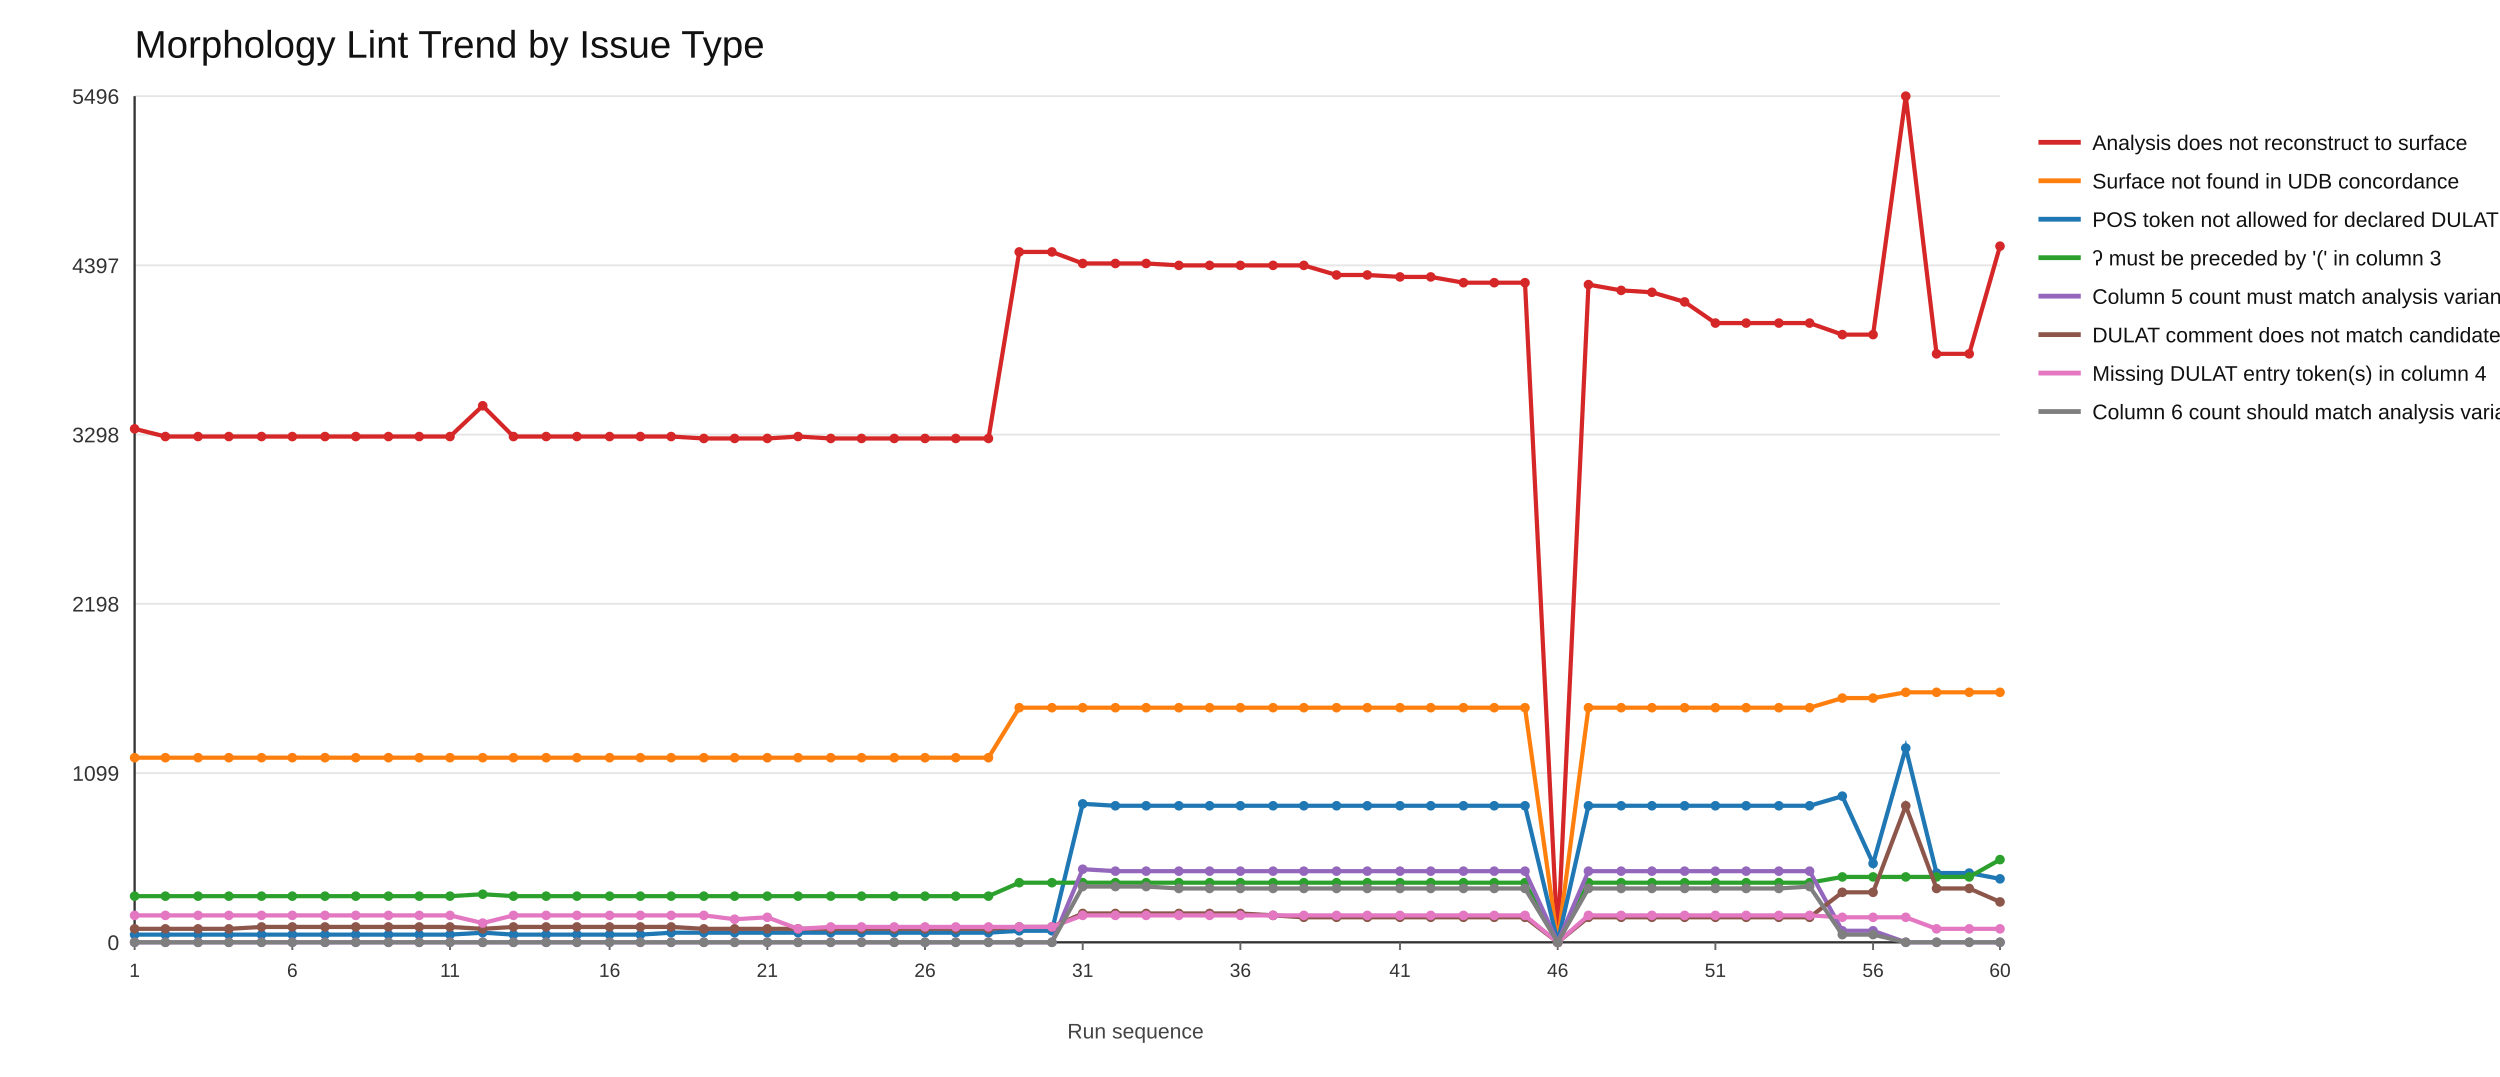
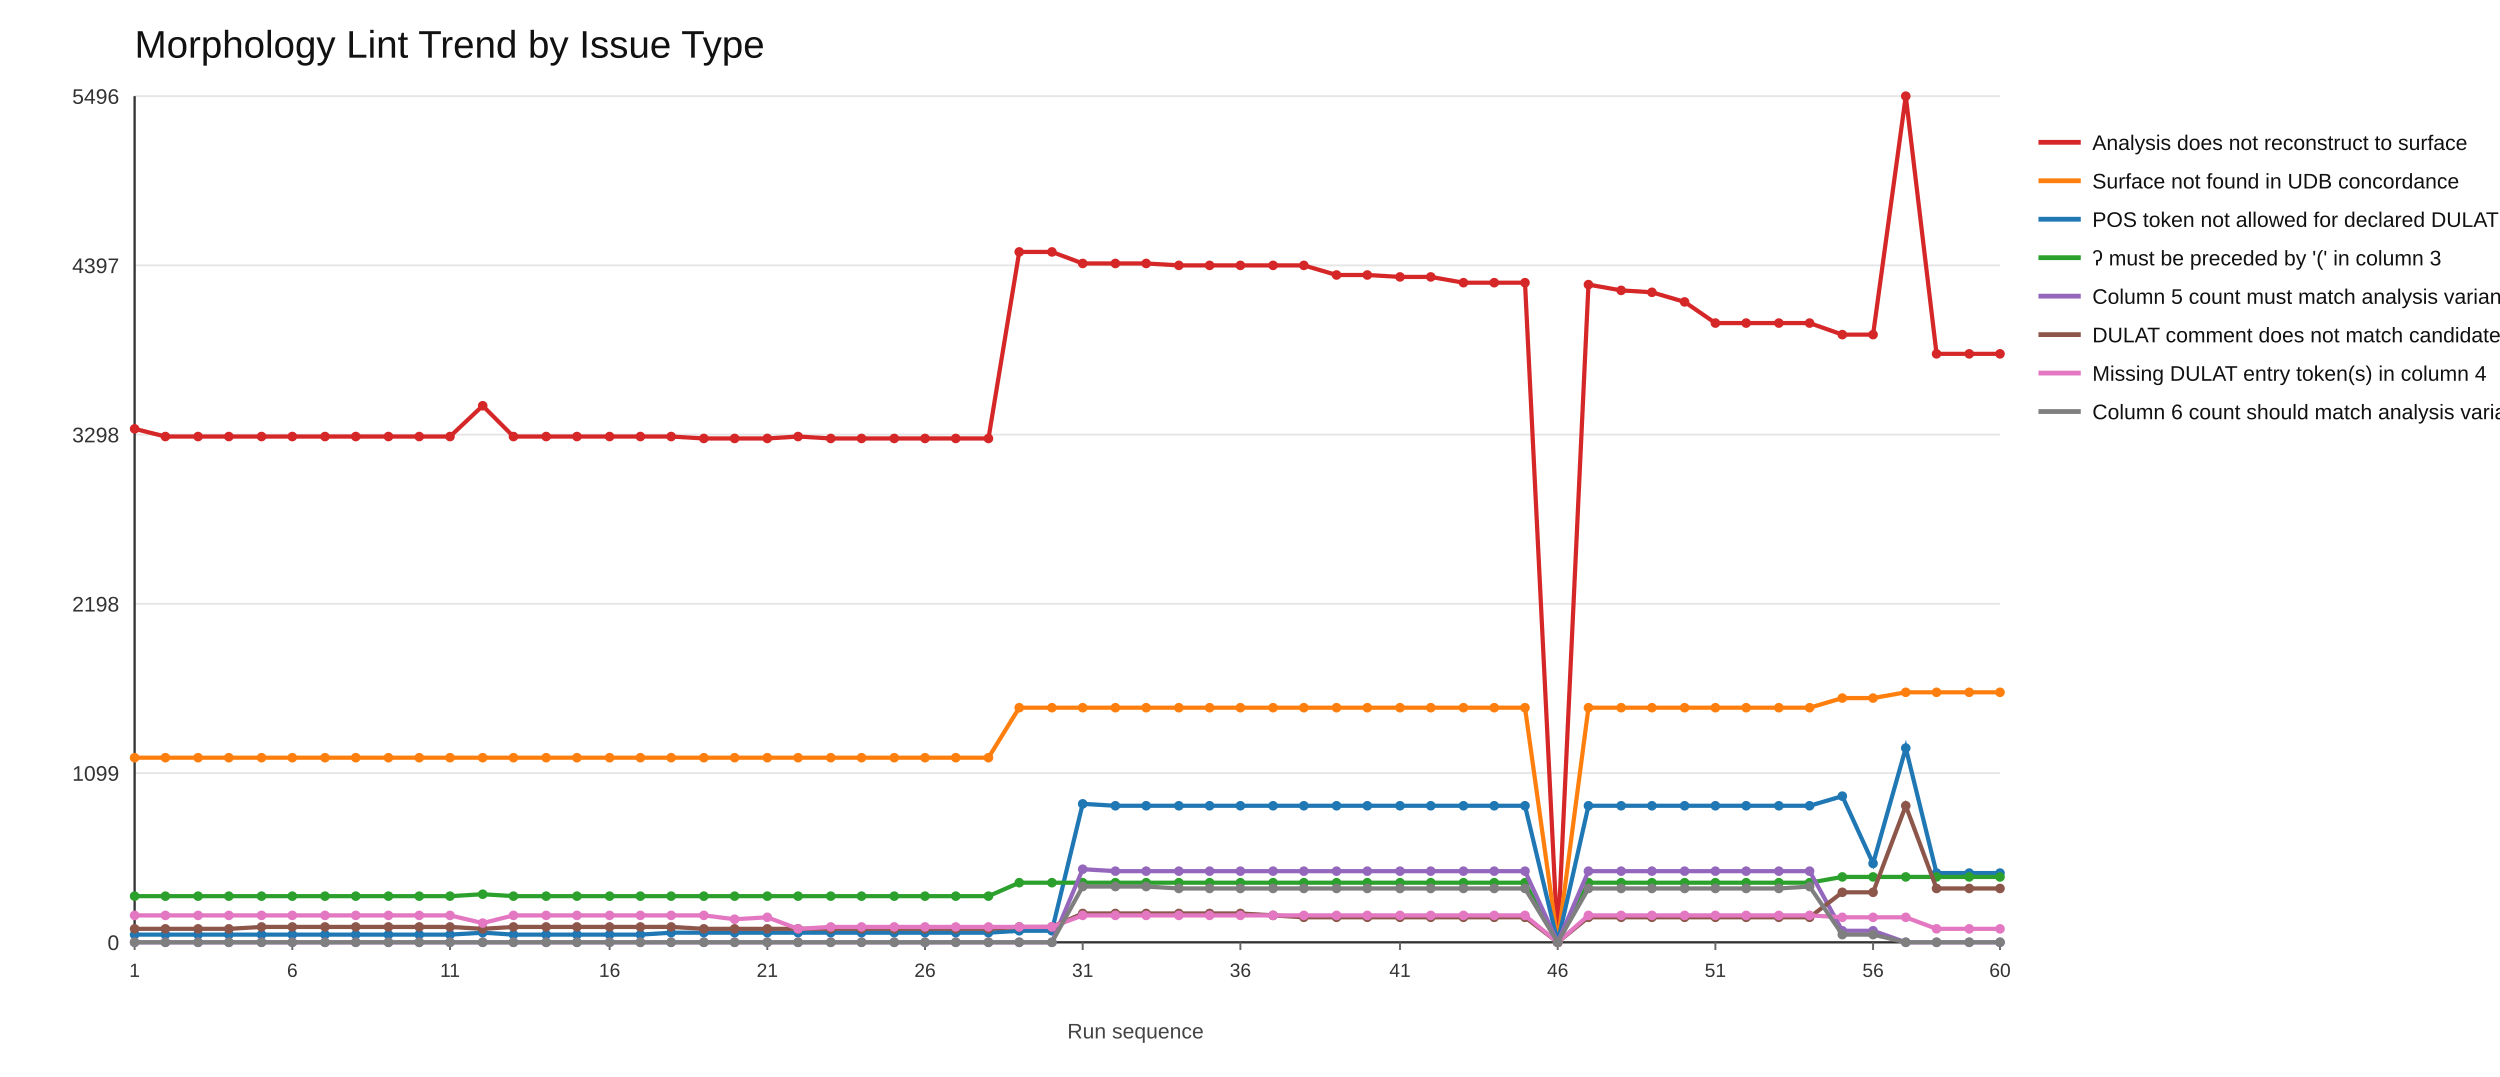
<svg xmlns="http://www.w3.org/2000/svg" width="1300" height="560">
  <rect x="0" y="0" width="1300" height="560" fill="#ffffff" />
  <text x="70" y="30" font-size="20" font-family="Arial" fill="#111">Morphology Lint Trend by Issue Type</text>
  <line x1="70" y1="490" x2="1040" y2="490" stroke="#e6e6e6" stroke-width="1" />
  <text x="62" y="494" font-size="11" font-family="Arial" fill="#333" text-anchor="end">0</text>
  <line x1="70" y1="402" x2="1040" y2="402" stroke="#e6e6e6" stroke-width="1" />
  <text x="62" y="406" font-size="11" font-family="Arial" fill="#333" text-anchor="end">1099</text>
  <line x1="70" y1="314" x2="1040" y2="314" stroke="#e6e6e6" stroke-width="1" />
  <text x="62" y="318" font-size="11" font-family="Arial" fill="#333" text-anchor="end">2198</text>
  <line x1="70" y1="226" x2="1040" y2="226" stroke="#e6e6e6" stroke-width="1" />
  <text x="62" y="230" font-size="11" font-family="Arial" fill="#333" text-anchor="end">3298</text>
  <line x1="70" y1="138" x2="1040" y2="138" stroke="#e6e6e6" stroke-width="1" />
  <text x="62" y="142" font-size="11" font-family="Arial" fill="#333" text-anchor="end">4397</text>
  <line x1="70" y1="50" x2="1040" y2="50" stroke="#e6e6e6" stroke-width="1" />
  <text x="62" y="54" font-size="11" font-family="Arial" fill="#333" text-anchor="end">5496</text>
  <line x1="70" y1="490" x2="1040" y2="490" stroke="#333" stroke-width="1.2" />
  <line x1="70" y1="50" x2="70" y2="490" stroke="#333" stroke-width="1.2" />
  <line x1="70" y1="490" x2="70" y2="494" stroke="#666" stroke-width="1" />
  <text x="70" y="508" font-size="10" font-family="Arial" fill="#333" text-anchor="middle">1</text>
  <line x1="152" y1="490" x2="152" y2="494" stroke="#666" stroke-width="1" />
  <text x="152" y="508" font-size="10" font-family="Arial" fill="#333" text-anchor="middle">6</text>
  <line x1="234" y1="490" x2="234" y2="494" stroke="#666" stroke-width="1" />
  <text x="234" y="508" font-size="10" font-family="Arial" fill="#333" text-anchor="middle">11</text>
  <line x1="317" y1="490" x2="317" y2="494" stroke="#666" stroke-width="1" />
  <text x="317" y="508" font-size="10" font-family="Arial" fill="#333" text-anchor="middle">16</text>
  <line x1="399" y1="490" x2="399" y2="494" stroke="#666" stroke-width="1" />
  <text x="399" y="508" font-size="10" font-family="Arial" fill="#333" text-anchor="middle">21</text>
  <line x1="481" y1="490" x2="481" y2="494" stroke="#666" stroke-width="1" />
  <text x="481" y="508" font-size="10" font-family="Arial" fill="#333" text-anchor="middle">26</text>
  <line x1="563" y1="490" x2="563" y2="494" stroke="#666" stroke-width="1" />
  <text x="563" y="508" font-size="10" font-family="Arial" fill="#333" text-anchor="middle">31</text>
  <line x1="645" y1="490" x2="645" y2="494" stroke="#666" stroke-width="1" />
  <text x="645" y="508" font-size="10" font-family="Arial" fill="#333" text-anchor="middle">36</text>
  <line x1="728" y1="490" x2="728" y2="494" stroke="#666" stroke-width="1" />
  <text x="728" y="508" font-size="10" font-family="Arial" fill="#333" text-anchor="middle">41</text>
  <line x1="810" y1="490" x2="810" y2="494" stroke="#666" stroke-width="1" />
  <text x="810" y="508" font-size="10" font-family="Arial" fill="#333" text-anchor="middle">46</text>
  <line x1="892" y1="490" x2="892" y2="494" stroke="#666" stroke-width="1" />
  <text x="892" y="508" font-size="10" font-family="Arial" fill="#333" text-anchor="middle">51</text>
  <line x1="974" y1="490" x2="974" y2="494" stroke="#666" stroke-width="1" />
  <text x="974" y="508" font-size="10" font-family="Arial" fill="#333" text-anchor="middle">56</text>
  <line x1="1040" y1="490" x2="1040" y2="494" stroke="#666" stroke-width="1" />
  <text x="1040" y="508" font-size="10" font-family="Arial" fill="#333" text-anchor="middle">60</text>
-   <polyline fill="none" stroke="#d62728" stroke-width="2.2" points="70,223 86,227 103,227 119,227 136,227 152,227 169,227 185,227 202,227 218,227 234,227 251,211 267,227 284,227 300,227 317,227 333,227 349,227 366,228 382,228 399,228 415,227 432,228 448,228 465,228 481,228 497,228 514,228 530,131 547,131 563,137 580,137 596,137 613,138 629,138 645,138 662,138 678,138 695,143 711,143 728,144 744,144 761,147 777,147 793,147 810,490 826,148 843,151 859,152 876,157 892,168 908,168 925,168 941,168 958,174 974,174 991,50 1007,184 1024,184 1040,128" />
+   <polyline fill="none" stroke="#d62728" stroke-width="2.2" points="70,223 86,227 103,227 119,227 136,227 152,227 169,227 185,227 202,227 218,227 234,227 251,211 267,227 284,227 300,227 317,227 333,227 349,227 366,228 382,228 399,228 415,227 432,228 448,228 465,228 481,228 497,228 514,228 530,131 547,131 563,137 580,137 596,137 613,138 629,138 645,138 662,138 678,138 695,143 711,143 728,144 744,144 761,147 777,147 793,147 810,490 826,148 843,151 859,152 876,157 892,168 908,168 925,168 941,168 958,174 974,174 991,50 1007,184 1024,184 1040,184" />
  <circle cx="70" cy="223" r="2.5" fill="#d62728" />
  <circle cx="86" cy="227" r="2.5" fill="#d62728" />
  <circle cx="103" cy="227" r="2.5" fill="#d62728" />
  <circle cx="119" cy="227" r="2.5" fill="#d62728" />
  <circle cx="136" cy="227" r="2.5" fill="#d62728" />
  <circle cx="152" cy="227" r="2.5" fill="#d62728" />
  <circle cx="169" cy="227" r="2.5" fill="#d62728" />
  <circle cx="185" cy="227" r="2.5" fill="#d62728" />
  <circle cx="202" cy="227" r="2.5" fill="#d62728" />
  <circle cx="218" cy="227" r="2.5" fill="#d62728" />
  <circle cx="234" cy="227" r="2.5" fill="#d62728" />
  <circle cx="251" cy="211" r="2.5" fill="#d62728" />
  <circle cx="267" cy="227" r="2.5" fill="#d62728" />
  <circle cx="284" cy="227" r="2.5" fill="#d62728" />
  <circle cx="300" cy="227" r="2.5" fill="#d62728" />
  <circle cx="317" cy="227" r="2.5" fill="#d62728" />
  <circle cx="333" cy="227" r="2.5" fill="#d62728" />
  <circle cx="349" cy="227" r="2.5" fill="#d62728" />
  <circle cx="366" cy="228" r="2.5" fill="#d62728" />
  <circle cx="382" cy="228" r="2.5" fill="#d62728" />
  <circle cx="399" cy="228" r="2.5" fill="#d62728" />
  <circle cx="415" cy="227" r="2.5" fill="#d62728" />
  <circle cx="432" cy="228" r="2.5" fill="#d62728" />
  <circle cx="448" cy="228" r="2.5" fill="#d62728" />
  <circle cx="465" cy="228" r="2.5" fill="#d62728" />
  <circle cx="481" cy="228" r="2.5" fill="#d62728" />
  <circle cx="497" cy="228" r="2.5" fill="#d62728" />
  <circle cx="514" cy="228" r="2.5" fill="#d62728" />
  <circle cx="530" cy="131" r="2.5" fill="#d62728" />
  <circle cx="547" cy="131" r="2.5" fill="#d62728" />
  <circle cx="563" cy="137" r="2.5" fill="#d62728" />
  <circle cx="580" cy="137" r="2.5" fill="#d62728" />
  <circle cx="596" cy="137" r="2.5" fill="#d62728" />
  <circle cx="613" cy="138" r="2.5" fill="#d62728" />
  <circle cx="629" cy="138" r="2.5" fill="#d62728" />
  <circle cx="645" cy="138" r="2.5" fill="#d62728" />
  <circle cx="662" cy="138" r="2.5" fill="#d62728" />
  <circle cx="678" cy="138" r="2.5" fill="#d62728" />
  <circle cx="695" cy="143" r="2.5" fill="#d62728" />
  <circle cx="711" cy="143" r="2.5" fill="#d62728" />
  <circle cx="728" cy="144" r="2.5" fill="#d62728" />
  <circle cx="744" cy="144" r="2.5" fill="#d62728" />
  <circle cx="761" cy="147" r="2.5" fill="#d62728" />
  <circle cx="777" cy="147" r="2.5" fill="#d62728" />
  <circle cx="793" cy="147" r="2.5" fill="#d62728" />
  <circle cx="810" cy="490" r="2.5" fill="#d62728" />
  <circle cx="826" cy="148" r="2.5" fill="#d62728" />
  <circle cx="843" cy="151" r="2.5" fill="#d62728" />
  <circle cx="859" cy="152" r="2.5" fill="#d62728" />
  <circle cx="876" cy="157" r="2.5" fill="#d62728" />
  <circle cx="892" cy="168" r="2.5" fill="#d62728" />
  <circle cx="908" cy="168" r="2.5" fill="#d62728" />
  <circle cx="925" cy="168" r="2.5" fill="#d62728" />
  <circle cx="941" cy="168" r="2.5" fill="#d62728" />
  <circle cx="958" cy="174" r="2.5" fill="#d62728" />
  <circle cx="974" cy="174" r="2.5" fill="#d62728" />
  <circle cx="991" cy="50" r="2.5" fill="#d62728" />
  <circle cx="1007" cy="184" r="2.5" fill="#d62728" />
  <circle cx="1024" cy="184" r="2.5" fill="#d62728" />
-   <circle cx="1040" cy="128" r="2.5" fill="#d62728" />
+   <circle cx="1040" cy="184" r="2.5" fill="#d62728" />
  <line x1="1060" y1="74" x2="1082" y2="74" stroke="#d62728" stroke-width="2.5" />
  <text x="1088" y="78" font-size="11" font-family="Arial" fill="#111">Analysis does not reconstruct to surface</text>
  <polyline fill="none" stroke="#ff7f0e" stroke-width="2.2" points="70,394 86,394 103,394 119,394 136,394 152,394 169,394 185,394 202,394 218,394 234,394 251,394 267,394 284,394 300,394 317,394 333,394 349,394 366,394 382,394 399,394 415,394 432,394 448,394 465,394 481,394 497,394 514,394 530,368 547,368 563,368 580,368 596,368 613,368 629,368 645,368 662,368 678,368 695,368 711,368 728,368 744,368 761,368 777,368 793,368 810,490 826,368 843,368 859,368 876,368 892,368 908,368 925,368 941,368 958,363 974,363 991,360 1007,360 1024,360 1040,360" />
  <circle cx="70" cy="394" r="2.5" fill="#ff7f0e" />
  <circle cx="86" cy="394" r="2.5" fill="#ff7f0e" />
  <circle cx="103" cy="394" r="2.5" fill="#ff7f0e" />
  <circle cx="119" cy="394" r="2.5" fill="#ff7f0e" />
  <circle cx="136" cy="394" r="2.5" fill="#ff7f0e" />
  <circle cx="152" cy="394" r="2.5" fill="#ff7f0e" />
  <circle cx="169" cy="394" r="2.5" fill="#ff7f0e" />
  <circle cx="185" cy="394" r="2.5" fill="#ff7f0e" />
  <circle cx="202" cy="394" r="2.5" fill="#ff7f0e" />
  <circle cx="218" cy="394" r="2.5" fill="#ff7f0e" />
  <circle cx="234" cy="394" r="2.5" fill="#ff7f0e" />
  <circle cx="251" cy="394" r="2.5" fill="#ff7f0e" />
  <circle cx="267" cy="394" r="2.5" fill="#ff7f0e" />
  <circle cx="284" cy="394" r="2.5" fill="#ff7f0e" />
  <circle cx="300" cy="394" r="2.5" fill="#ff7f0e" />
  <circle cx="317" cy="394" r="2.5" fill="#ff7f0e" />
  <circle cx="333" cy="394" r="2.5" fill="#ff7f0e" />
  <circle cx="349" cy="394" r="2.5" fill="#ff7f0e" />
  <circle cx="366" cy="394" r="2.5" fill="#ff7f0e" />
  <circle cx="382" cy="394" r="2.5" fill="#ff7f0e" />
  <circle cx="399" cy="394" r="2.5" fill="#ff7f0e" />
  <circle cx="415" cy="394" r="2.5" fill="#ff7f0e" />
  <circle cx="432" cy="394" r="2.5" fill="#ff7f0e" />
  <circle cx="448" cy="394" r="2.5" fill="#ff7f0e" />
  <circle cx="465" cy="394" r="2.5" fill="#ff7f0e" />
  <circle cx="481" cy="394" r="2.5" fill="#ff7f0e" />
  <circle cx="497" cy="394" r="2.5" fill="#ff7f0e" />
  <circle cx="514" cy="394" r="2.5" fill="#ff7f0e" />
  <circle cx="530" cy="368" r="2.5" fill="#ff7f0e" />
  <circle cx="547" cy="368" r="2.5" fill="#ff7f0e" />
  <circle cx="563" cy="368" r="2.5" fill="#ff7f0e" />
  <circle cx="580" cy="368" r="2.5" fill="#ff7f0e" />
  <circle cx="596" cy="368" r="2.5" fill="#ff7f0e" />
  <circle cx="613" cy="368" r="2.5" fill="#ff7f0e" />
  <circle cx="629" cy="368" r="2.5" fill="#ff7f0e" />
  <circle cx="645" cy="368" r="2.5" fill="#ff7f0e" />
  <circle cx="662" cy="368" r="2.5" fill="#ff7f0e" />
  <circle cx="678" cy="368" r="2.5" fill="#ff7f0e" />
  <circle cx="695" cy="368" r="2.5" fill="#ff7f0e" />
  <circle cx="711" cy="368" r="2.5" fill="#ff7f0e" />
  <circle cx="728" cy="368" r="2.5" fill="#ff7f0e" />
  <circle cx="744" cy="368" r="2.5" fill="#ff7f0e" />
  <circle cx="761" cy="368" r="2.5" fill="#ff7f0e" />
  <circle cx="777" cy="368" r="2.5" fill="#ff7f0e" />
  <circle cx="793" cy="368" r="2.5" fill="#ff7f0e" />
  <circle cx="810" cy="490" r="2.5" fill="#ff7f0e" />
  <circle cx="826" cy="368" r="2.5" fill="#ff7f0e" />
  <circle cx="843" cy="368" r="2.5" fill="#ff7f0e" />
  <circle cx="859" cy="368" r="2.5" fill="#ff7f0e" />
  <circle cx="876" cy="368" r="2.5" fill="#ff7f0e" />
  <circle cx="892" cy="368" r="2.5" fill="#ff7f0e" />
  <circle cx="908" cy="368" r="2.5" fill="#ff7f0e" />
  <circle cx="925" cy="368" r="2.5" fill="#ff7f0e" />
  <circle cx="941" cy="368" r="2.5" fill="#ff7f0e" />
  <circle cx="958" cy="363" r="2.5" fill="#ff7f0e" />
  <circle cx="974" cy="363" r="2.5" fill="#ff7f0e" />
  <circle cx="991" cy="360" r="2.5" fill="#ff7f0e" />
  <circle cx="1007" cy="360" r="2.5" fill="#ff7f0e" />
  <circle cx="1024" cy="360" r="2.5" fill="#ff7f0e" />
  <circle cx="1040" cy="360" r="2.5" fill="#ff7f0e" />
  <line x1="1060" y1="94" x2="1082" y2="94" stroke="#ff7f0e" stroke-width="2.5" />
  <text x="1088" y="98" font-size="11" font-family="Arial" fill="#111">Surface not found in UDB concordance</text>
-   <polyline fill="none" stroke="#1f77b4" stroke-width="2.2" points="70,486 86,486 103,486 119,486 136,486 152,486 169,486 185,486 202,486 218,486 234,486 251,485 267,486 284,486 300,486 317,486 333,486 349,485 366,485 382,485 399,485 415,485 432,485 448,485 465,485 481,485 497,485 514,485 530,484 547,484 563,418 580,419 596,419 613,419 629,419 645,419 662,419 678,419 695,419 711,419 728,419 744,419 761,419 777,419 793,419 810,490 826,419 843,419 859,419 876,419 892,419 908,419 925,419 941,419 958,414 974,449 991,389 1007,454 1024,454 1040,457" />
+   <polyline fill="none" stroke="#1f77b4" stroke-width="2.2" points="70,486 86,486 103,486 119,486 136,486 152,486 169,486 185,486 202,486 218,486 234,486 251,485 267,486 284,486 300,486 317,486 333,486 349,485 366,485 382,485 399,485 415,485 432,485 448,485 465,485 481,485 497,485 514,485 530,484 547,484 563,418 580,419 596,419 613,419 629,419 645,419 662,419 678,419 695,419 711,419 728,419 744,419 761,419 777,419 793,419 810,490 826,419 843,419 859,419 876,419 892,419 908,419 925,419 941,419 958,414 974,449 991,389 1007,454 1024,454 1040,454" />
  <circle cx="70" cy="486" r="2.5" fill="#1f77b4" />
  <circle cx="86" cy="486" r="2.5" fill="#1f77b4" />
  <circle cx="103" cy="486" r="2.5" fill="#1f77b4" />
  <circle cx="119" cy="486" r="2.5" fill="#1f77b4" />
  <circle cx="136" cy="486" r="2.5" fill="#1f77b4" />
  <circle cx="152" cy="486" r="2.5" fill="#1f77b4" />
  <circle cx="169" cy="486" r="2.5" fill="#1f77b4" />
  <circle cx="185" cy="486" r="2.5" fill="#1f77b4" />
  <circle cx="202" cy="486" r="2.5" fill="#1f77b4" />
  <circle cx="218" cy="486" r="2.5" fill="#1f77b4" />
  <circle cx="234" cy="486" r="2.5" fill="#1f77b4" />
  <circle cx="251" cy="485" r="2.5" fill="#1f77b4" />
  <circle cx="267" cy="486" r="2.5" fill="#1f77b4" />
  <circle cx="284" cy="486" r="2.5" fill="#1f77b4" />
  <circle cx="300" cy="486" r="2.5" fill="#1f77b4" />
  <circle cx="317" cy="486" r="2.5" fill="#1f77b4" />
  <circle cx="333" cy="486" r="2.5" fill="#1f77b4" />
  <circle cx="349" cy="485" r="2.5" fill="#1f77b4" />
  <circle cx="366" cy="485" r="2.5" fill="#1f77b4" />
  <circle cx="382" cy="485" r="2.5" fill="#1f77b4" />
  <circle cx="399" cy="485" r="2.5" fill="#1f77b4" />
  <circle cx="415" cy="485" r="2.5" fill="#1f77b4" />
  <circle cx="432" cy="485" r="2.5" fill="#1f77b4" />
  <circle cx="448" cy="485" r="2.5" fill="#1f77b4" />
  <circle cx="465" cy="485" r="2.5" fill="#1f77b4" />
  <circle cx="481" cy="485" r="2.5" fill="#1f77b4" />
  <circle cx="497" cy="485" r="2.5" fill="#1f77b4" />
  <circle cx="514" cy="485" r="2.5" fill="#1f77b4" />
  <circle cx="530" cy="484" r="2.5" fill="#1f77b4" />
  <circle cx="547" cy="484" r="2.5" fill="#1f77b4" />
  <circle cx="563" cy="418" r="2.5" fill="#1f77b4" />
  <circle cx="580" cy="419" r="2.5" fill="#1f77b4" />
  <circle cx="596" cy="419" r="2.5" fill="#1f77b4" />
  <circle cx="613" cy="419" r="2.5" fill="#1f77b4" />
  <circle cx="629" cy="419" r="2.5" fill="#1f77b4" />
  <circle cx="645" cy="419" r="2.5" fill="#1f77b4" />
  <circle cx="662" cy="419" r="2.5" fill="#1f77b4" />
  <circle cx="678" cy="419" r="2.5" fill="#1f77b4" />
  <circle cx="695" cy="419" r="2.5" fill="#1f77b4" />
  <circle cx="711" cy="419" r="2.5" fill="#1f77b4" />
  <circle cx="728" cy="419" r="2.5" fill="#1f77b4" />
  <circle cx="744" cy="419" r="2.5" fill="#1f77b4" />
  <circle cx="761" cy="419" r="2.5" fill="#1f77b4" />
  <circle cx="777" cy="419" r="2.5" fill="#1f77b4" />
  <circle cx="793" cy="419" r="2.5" fill="#1f77b4" />
  <circle cx="810" cy="490" r="2.5" fill="#1f77b4" />
  <circle cx="826" cy="419" r="2.5" fill="#1f77b4" />
  <circle cx="843" cy="419" r="2.5" fill="#1f77b4" />
  <circle cx="859" cy="419" r="2.5" fill="#1f77b4" />
  <circle cx="876" cy="419" r="2.5" fill="#1f77b4" />
  <circle cx="892" cy="419" r="2.5" fill="#1f77b4" />
  <circle cx="908" cy="419" r="2.5" fill="#1f77b4" />
  <circle cx="925" cy="419" r="2.5" fill="#1f77b4" />
  <circle cx="941" cy="419" r="2.5" fill="#1f77b4" />
  <circle cx="958" cy="414" r="2.5" fill="#1f77b4" />
  <circle cx="974" cy="449" r="2.5" fill="#1f77b4" />
  <circle cx="991" cy="389" r="2.5" fill="#1f77b4" />
  <circle cx="1007" cy="454" r="2.5" fill="#1f77b4" />
  <circle cx="1024" cy="454" r="2.5" fill="#1f77b4" />
-   <circle cx="1040" cy="457" r="2.5" fill="#1f77b4" />
+   <circle cx="1040" cy="454" r="2.5" fill="#1f77b4" />
  <line x1="1060" y1="114" x2="1082" y2="114" stroke="#1f77b4" stroke-width="2.5" />
  <text x="1088" y="118" font-size="11" font-family="Arial" fill="#111">POS token not allowed for declared DULAT entry</text>
-   <polyline fill="none" stroke="#2ca02c" stroke-width="2.2" points="70,466 86,466 103,466 119,466 136,466 152,466 169,466 185,466 202,466 218,466 234,466 251,465 267,466 284,466 300,466 317,466 333,466 349,466 366,466 382,466 399,466 415,466 432,466 448,466 465,466 481,466 497,466 514,466 530,459 547,459 563,459 580,459 596,459 613,459 629,459 645,459 662,459 678,459 695,459 711,459 728,459 744,459 761,459 777,459 793,459 810,490 826,459 843,459 859,459 876,459 892,459 908,459 925,459 941,459 958,456 974,456 991,456 1007,456 1024,456 1040,447" />
+   <polyline fill="none" stroke="#2ca02c" stroke-width="2.2" points="70,466 86,466 103,466 119,466 136,466 152,466 169,466 185,466 202,466 218,466 234,466 251,465 267,466 284,466 300,466 317,466 333,466 349,466 366,466 382,466 399,466 415,466 432,466 448,466 465,466 481,466 497,466 514,466 530,459 547,459 563,459 580,459 596,459 613,459 629,459 645,459 662,459 678,459 695,459 711,459 728,459 744,459 761,459 777,459 793,459 810,490 826,459 843,459 859,459 876,459 892,459 908,459 925,459 941,459 958,456 974,456 991,456 1007,456 1024,456 1040,456" />
  <circle cx="70" cy="466" r="2.5" fill="#2ca02c" />
  <circle cx="86" cy="466" r="2.5" fill="#2ca02c" />
  <circle cx="103" cy="466" r="2.5" fill="#2ca02c" />
  <circle cx="119" cy="466" r="2.5" fill="#2ca02c" />
  <circle cx="136" cy="466" r="2.5" fill="#2ca02c" />
  <circle cx="152" cy="466" r="2.5" fill="#2ca02c" />
  <circle cx="169" cy="466" r="2.5" fill="#2ca02c" />
  <circle cx="185" cy="466" r="2.5" fill="#2ca02c" />
  <circle cx="202" cy="466" r="2.5" fill="#2ca02c" />
  <circle cx="218" cy="466" r="2.5" fill="#2ca02c" />
  <circle cx="234" cy="466" r="2.5" fill="#2ca02c" />
  <circle cx="251" cy="465" r="2.5" fill="#2ca02c" />
  <circle cx="267" cy="466" r="2.5" fill="#2ca02c" />
  <circle cx="284" cy="466" r="2.5" fill="#2ca02c" />
  <circle cx="300" cy="466" r="2.5" fill="#2ca02c" />
  <circle cx="317" cy="466" r="2.5" fill="#2ca02c" />
  <circle cx="333" cy="466" r="2.5" fill="#2ca02c" />
  <circle cx="349" cy="466" r="2.5" fill="#2ca02c" />
  <circle cx="366" cy="466" r="2.5" fill="#2ca02c" />
  <circle cx="382" cy="466" r="2.5" fill="#2ca02c" />
  <circle cx="399" cy="466" r="2.5" fill="#2ca02c" />
  <circle cx="415" cy="466" r="2.5" fill="#2ca02c" />
  <circle cx="432" cy="466" r="2.5" fill="#2ca02c" />
  <circle cx="448" cy="466" r="2.5" fill="#2ca02c" />
  <circle cx="465" cy="466" r="2.5" fill="#2ca02c" />
  <circle cx="481" cy="466" r="2.5" fill="#2ca02c" />
  <circle cx="497" cy="466" r="2.5" fill="#2ca02c" />
  <circle cx="514" cy="466" r="2.5" fill="#2ca02c" />
  <circle cx="530" cy="459" r="2.5" fill="#2ca02c" />
  <circle cx="547" cy="459" r="2.5" fill="#2ca02c" />
  <circle cx="563" cy="459" r="2.5" fill="#2ca02c" />
  <circle cx="580" cy="459" r="2.5" fill="#2ca02c" />
  <circle cx="596" cy="459" r="2.5" fill="#2ca02c" />
  <circle cx="613" cy="459" r="2.5" fill="#2ca02c" />
  <circle cx="629" cy="459" r="2.5" fill="#2ca02c" />
  <circle cx="645" cy="459" r="2.5" fill="#2ca02c" />
  <circle cx="662" cy="459" r="2.5" fill="#2ca02c" />
  <circle cx="678" cy="459" r="2.5" fill="#2ca02c" />
  <circle cx="695" cy="459" r="2.5" fill="#2ca02c" />
  <circle cx="711" cy="459" r="2.5" fill="#2ca02c" />
  <circle cx="728" cy="459" r="2.5" fill="#2ca02c" />
  <circle cx="744" cy="459" r="2.5" fill="#2ca02c" />
  <circle cx="761" cy="459" r="2.5" fill="#2ca02c" />
  <circle cx="777" cy="459" r="2.5" fill="#2ca02c" />
  <circle cx="793" cy="459" r="2.5" fill="#2ca02c" />
  <circle cx="810" cy="490" r="2.5" fill="#2ca02c" />
  <circle cx="826" cy="459" r="2.5" fill="#2ca02c" />
  <circle cx="843" cy="459" r="2.5" fill="#2ca02c" />
  <circle cx="859" cy="459" r="2.5" fill="#2ca02c" />
  <circle cx="876" cy="459" r="2.5" fill="#2ca02c" />
  <circle cx="892" cy="459" r="2.5" fill="#2ca02c" />
  <circle cx="908" cy="459" r="2.5" fill="#2ca02c" />
  <circle cx="925" cy="459" r="2.5" fill="#2ca02c" />
  <circle cx="941" cy="459" r="2.5" fill="#2ca02c" />
  <circle cx="958" cy="456" r="2.5" fill="#2ca02c" />
  <circle cx="974" cy="456" r="2.5" fill="#2ca02c" />
  <circle cx="991" cy="456" r="2.5" fill="#2ca02c" />
  <circle cx="1007" cy="456" r="2.5" fill="#2ca02c" />
  <circle cx="1024" cy="456" r="2.5" fill="#2ca02c" />
-   <circle cx="1040" cy="447" r="2.5" fill="#2ca02c" />
+   <circle cx="1040" cy="456" r="2.5" fill="#2ca02c" />
  <line x1="1060" y1="134" x2="1082" y2="134" stroke="#2ca02c" stroke-width="2.5" />
  <text x="1088" y="138" font-size="11" font-family="Arial" fill="#111">ʔ must be preceded by '(' in column 3</text>
  <polyline fill="none" stroke="#9467bd" stroke-width="2.2" points="70,490 86,490 103,490 119,490 136,490 152,490 169,490 185,490 202,490 218,490 234,490 251,490 267,490 284,490 300,490 317,490 333,490 349,490 366,490 382,490 399,490 415,490 432,490 448,490 465,490 481,490 497,490 514,490 530,490 547,490 563,452 580,453 596,453 613,453 629,453 645,453 662,453 678,453 695,453 711,453 728,453 744,453 761,453 777,453 793,453 810,490 826,453 843,453 859,453 876,453 892,453 908,453 925,453 941,453 958,484 974,484 991,490 1007,490 1024,490 1040,490" />
  <circle cx="70" cy="490" r="2.5" fill="#9467bd" />
  <circle cx="86" cy="490" r="2.5" fill="#9467bd" />
  <circle cx="103" cy="490" r="2.5" fill="#9467bd" />
  <circle cx="119" cy="490" r="2.5" fill="#9467bd" />
  <circle cx="136" cy="490" r="2.5" fill="#9467bd" />
  <circle cx="152" cy="490" r="2.5" fill="#9467bd" />
  <circle cx="169" cy="490" r="2.5" fill="#9467bd" />
  <circle cx="185" cy="490" r="2.5" fill="#9467bd" />
  <circle cx="202" cy="490" r="2.5" fill="#9467bd" />
  <circle cx="218" cy="490" r="2.5" fill="#9467bd" />
  <circle cx="234" cy="490" r="2.5" fill="#9467bd" />
  <circle cx="251" cy="490" r="2.5" fill="#9467bd" />
  <circle cx="267" cy="490" r="2.5" fill="#9467bd" />
  <circle cx="284" cy="490" r="2.5" fill="#9467bd" />
  <circle cx="300" cy="490" r="2.5" fill="#9467bd" />
  <circle cx="317" cy="490" r="2.5" fill="#9467bd" />
  <circle cx="333" cy="490" r="2.5" fill="#9467bd" />
  <circle cx="349" cy="490" r="2.5" fill="#9467bd" />
  <circle cx="366" cy="490" r="2.5" fill="#9467bd" />
  <circle cx="382" cy="490" r="2.5" fill="#9467bd" />
  <circle cx="399" cy="490" r="2.5" fill="#9467bd" />
  <circle cx="415" cy="490" r="2.5" fill="#9467bd" />
  <circle cx="432" cy="490" r="2.5" fill="#9467bd" />
  <circle cx="448" cy="490" r="2.5" fill="#9467bd" />
  <circle cx="465" cy="490" r="2.5" fill="#9467bd" />
  <circle cx="481" cy="490" r="2.5" fill="#9467bd" />
  <circle cx="497" cy="490" r="2.5" fill="#9467bd" />
  <circle cx="514" cy="490" r="2.5" fill="#9467bd" />
  <circle cx="530" cy="490" r="2.5" fill="#9467bd" />
  <circle cx="547" cy="490" r="2.5" fill="#9467bd" />
  <circle cx="563" cy="452" r="2.5" fill="#9467bd" />
  <circle cx="580" cy="453" r="2.5" fill="#9467bd" />
  <circle cx="596" cy="453" r="2.5" fill="#9467bd" />
  <circle cx="613" cy="453" r="2.5" fill="#9467bd" />
  <circle cx="629" cy="453" r="2.5" fill="#9467bd" />
  <circle cx="645" cy="453" r="2.5" fill="#9467bd" />
  <circle cx="662" cy="453" r="2.5" fill="#9467bd" />
  <circle cx="678" cy="453" r="2.5" fill="#9467bd" />
  <circle cx="695" cy="453" r="2.5" fill="#9467bd" />
  <circle cx="711" cy="453" r="2.5" fill="#9467bd" />
  <circle cx="728" cy="453" r="2.5" fill="#9467bd" />
  <circle cx="744" cy="453" r="2.5" fill="#9467bd" />
  <circle cx="761" cy="453" r="2.5" fill="#9467bd" />
  <circle cx="777" cy="453" r="2.5" fill="#9467bd" />
  <circle cx="793" cy="453" r="2.5" fill="#9467bd" />
  <circle cx="810" cy="490" r="2.5" fill="#9467bd" />
  <circle cx="826" cy="453" r="2.5" fill="#9467bd" />
  <circle cx="843" cy="453" r="2.5" fill="#9467bd" />
  <circle cx="859" cy="453" r="2.5" fill="#9467bd" />
  <circle cx="876" cy="453" r="2.5" fill="#9467bd" />
  <circle cx="892" cy="453" r="2.5" fill="#9467bd" />
  <circle cx="908" cy="453" r="2.5" fill="#9467bd" />
  <circle cx="925" cy="453" r="2.5" fill="#9467bd" />
  <circle cx="941" cy="453" r="2.5" fill="#9467bd" />
  <circle cx="958" cy="484" r="2.5" fill="#9467bd" />
  <circle cx="974" cy="484" r="2.5" fill="#9467bd" />
  <circle cx="991" cy="490" r="2.5" fill="#9467bd" />
  <circle cx="1007" cy="490" r="2.5" fill="#9467bd" />
  <circle cx="1024" cy="490" r="2.5" fill="#9467bd" />
  <circle cx="1040" cy="490" r="2.5" fill="#9467bd" />
  <line x1="1060" y1="154" x2="1082" y2="154" stroke="#9467bd" stroke-width="2.5" />
  <text x="1088" y="158" font-size="11" font-family="Arial" fill="#111">Column 5 count must match analysis variant count</text>
-   <polyline fill="none" stroke="#8c564b" stroke-width="2.2" points="70,483 86,483 103,483 119,483 136,482 152,482 169,482 185,482 202,482 218,482 234,482 251,483 267,482 284,482 300,482 317,482 333,482 349,482 366,483 382,483 399,483 415,483 432,483 448,483 465,483 481,483 497,483 514,483 530,482 547,482 563,475 580,475 596,475 613,475 629,475 645,475 662,476 678,477 695,477 711,477 728,477 744,477 761,477 777,477 793,477 810,490 826,477 843,477 859,477 876,477 892,477 908,477 925,477 941,477 958,464 974,464 991,419 1007,462 1024,462 1040,469" />
+   <polyline fill="none" stroke="#8c564b" stroke-width="2.2" points="70,483 86,483 103,483 119,483 136,482 152,482 169,482 185,482 202,482 218,482 234,482 251,483 267,482 284,482 300,482 317,482 333,482 349,482 366,483 382,483 399,483 415,483 432,483 448,483 465,483 481,483 497,483 514,483 530,482 547,482 563,475 580,475 596,475 613,475 629,475 645,475 662,476 678,477 695,477 711,477 728,477 744,477 761,477 777,477 793,477 810,490 826,477 843,477 859,477 876,477 892,477 908,477 925,477 941,477 958,464 974,464 991,419 1007,462 1024,462 1040,462" />
  <circle cx="70" cy="483" r="2.5" fill="#8c564b" />
  <circle cx="86" cy="483" r="2.5" fill="#8c564b" />
  <circle cx="103" cy="483" r="2.5" fill="#8c564b" />
  <circle cx="119" cy="483" r="2.5" fill="#8c564b" />
  <circle cx="136" cy="482" r="2.5" fill="#8c564b" />
  <circle cx="152" cy="482" r="2.5" fill="#8c564b" />
  <circle cx="169" cy="482" r="2.5" fill="#8c564b" />
  <circle cx="185" cy="482" r="2.5" fill="#8c564b" />
  <circle cx="202" cy="482" r="2.5" fill="#8c564b" />
  <circle cx="218" cy="482" r="2.5" fill="#8c564b" />
  <circle cx="234" cy="482" r="2.5" fill="#8c564b" />
  <circle cx="251" cy="483" r="2.5" fill="#8c564b" />
  <circle cx="267" cy="482" r="2.5" fill="#8c564b" />
  <circle cx="284" cy="482" r="2.5" fill="#8c564b" />
  <circle cx="300" cy="482" r="2.5" fill="#8c564b" />
  <circle cx="317" cy="482" r="2.5" fill="#8c564b" />
  <circle cx="333" cy="482" r="2.5" fill="#8c564b" />
  <circle cx="349" cy="482" r="2.5" fill="#8c564b" />
  <circle cx="366" cy="483" r="2.5" fill="#8c564b" />
  <circle cx="382" cy="483" r="2.5" fill="#8c564b" />
  <circle cx="399" cy="483" r="2.5" fill="#8c564b" />
  <circle cx="415" cy="483" r="2.5" fill="#8c564b" />
  <circle cx="432" cy="483" r="2.5" fill="#8c564b" />
  <circle cx="448" cy="483" r="2.5" fill="#8c564b" />
  <circle cx="465" cy="483" r="2.5" fill="#8c564b" />
  <circle cx="481" cy="483" r="2.5" fill="#8c564b" />
  <circle cx="497" cy="483" r="2.5" fill="#8c564b" />
  <circle cx="514" cy="483" r="2.5" fill="#8c564b" />
  <circle cx="530" cy="482" r="2.5" fill="#8c564b" />
  <circle cx="547" cy="482" r="2.5" fill="#8c564b" />
  <circle cx="563" cy="475" r="2.5" fill="#8c564b" />
  <circle cx="580" cy="475" r="2.5" fill="#8c564b" />
  <circle cx="596" cy="475" r="2.5" fill="#8c564b" />
  <circle cx="613" cy="475" r="2.5" fill="#8c564b" />
  <circle cx="629" cy="475" r="2.5" fill="#8c564b" />
  <circle cx="645" cy="475" r="2.5" fill="#8c564b" />
  <circle cx="662" cy="476" r="2.5" fill="#8c564b" />
  <circle cx="678" cy="477" r="2.5" fill="#8c564b" />
  <circle cx="695" cy="477" r="2.5" fill="#8c564b" />
  <circle cx="711" cy="477" r="2.5" fill="#8c564b" />
  <circle cx="728" cy="477" r="2.5" fill="#8c564b" />
  <circle cx="744" cy="477" r="2.5" fill="#8c564b" />
  <circle cx="761" cy="477" r="2.5" fill="#8c564b" />
  <circle cx="777" cy="477" r="2.5" fill="#8c564b" />
  <circle cx="793" cy="477" r="2.5" fill="#8c564b" />
  <circle cx="810" cy="490" r="2.5" fill="#8c564b" />
  <circle cx="826" cy="477" r="2.5" fill="#8c564b" />
  <circle cx="843" cy="477" r="2.5" fill="#8c564b" />
  <circle cx="859" cy="477" r="2.5" fill="#8c564b" />
  <circle cx="876" cy="477" r="2.5" fill="#8c564b" />
  <circle cx="892" cy="477" r="2.5" fill="#8c564b" />
  <circle cx="908" cy="477" r="2.5" fill="#8c564b" />
  <circle cx="925" cy="477" r="2.5" fill="#8c564b" />
  <circle cx="941" cy="477" r="2.5" fill="#8c564b" />
  <circle cx="958" cy="464" r="2.5" fill="#8c564b" />
  <circle cx="974" cy="464" r="2.5" fill="#8c564b" />
  <circle cx="991" cy="419" r="2.5" fill="#8c564b" />
  <circle cx="1007" cy="462" r="2.5" fill="#8c564b" />
  <circle cx="1024" cy="462" r="2.5" fill="#8c564b" />
-   <circle cx="1040" cy="469" r="2.5" fill="#8c564b" />
+   <circle cx="1040" cy="462" r="2.5" fill="#8c564b" />
  <line x1="1060" y1="174" x2="1082" y2="174" stroke="#8c564b" stroke-width="2.5" />
  <text x="1088" y="178" font-size="11" font-family="Arial" fill="#111">DULAT comment does not match candidates</text>
  <polyline fill="none" stroke="#e377c2" stroke-width="2.2" points="70,476 86,476 103,476 119,476 136,476 152,476 169,476 185,476 202,476 218,476 234,476 251,480 267,476 284,476 300,476 317,476 333,476 349,476 366,476 382,478 399,477 415,483 432,482 448,482 465,482 481,482 497,482 514,482 530,482 547,482 563,476 580,476 596,476 613,476 629,476 645,476 662,476 678,476 695,476 711,476 728,476 744,476 761,476 777,476 793,476 810,490 826,476 843,476 859,476 876,476 892,476 908,476 925,476 941,476 958,477 974,477 991,477 1007,483 1024,483 1040,483" />
  <circle cx="70" cy="476" r="2.5" fill="#e377c2" />
  <circle cx="86" cy="476" r="2.5" fill="#e377c2" />
  <circle cx="103" cy="476" r="2.5" fill="#e377c2" />
  <circle cx="119" cy="476" r="2.5" fill="#e377c2" />
  <circle cx="136" cy="476" r="2.5" fill="#e377c2" />
  <circle cx="152" cy="476" r="2.5" fill="#e377c2" />
  <circle cx="169" cy="476" r="2.5" fill="#e377c2" />
  <circle cx="185" cy="476" r="2.5" fill="#e377c2" />
  <circle cx="202" cy="476" r="2.5" fill="#e377c2" />
  <circle cx="218" cy="476" r="2.5" fill="#e377c2" />
  <circle cx="234" cy="476" r="2.5" fill="#e377c2" />
  <circle cx="251" cy="480" r="2.5" fill="#e377c2" />
  <circle cx="267" cy="476" r="2.5" fill="#e377c2" />
  <circle cx="284" cy="476" r="2.5" fill="#e377c2" />
  <circle cx="300" cy="476" r="2.5" fill="#e377c2" />
  <circle cx="317" cy="476" r="2.5" fill="#e377c2" />
  <circle cx="333" cy="476" r="2.5" fill="#e377c2" />
  <circle cx="349" cy="476" r="2.5" fill="#e377c2" />
  <circle cx="366" cy="476" r="2.5" fill="#e377c2" />
  <circle cx="382" cy="478" r="2.5" fill="#e377c2" />
  <circle cx="399" cy="477" r="2.5" fill="#e377c2" />
  <circle cx="415" cy="483" r="2.5" fill="#e377c2" />
  <circle cx="432" cy="482" r="2.5" fill="#e377c2" />
  <circle cx="448" cy="482" r="2.5" fill="#e377c2" />
  <circle cx="465" cy="482" r="2.5" fill="#e377c2" />
  <circle cx="481" cy="482" r="2.5" fill="#e377c2" />
  <circle cx="497" cy="482" r="2.5" fill="#e377c2" />
  <circle cx="514" cy="482" r="2.5" fill="#e377c2" />
  <circle cx="530" cy="482" r="2.5" fill="#e377c2" />
  <circle cx="547" cy="482" r="2.5" fill="#e377c2" />
  <circle cx="563" cy="476" r="2.5" fill="#e377c2" />
  <circle cx="580" cy="476" r="2.5" fill="#e377c2" />
  <circle cx="596" cy="476" r="2.5" fill="#e377c2" />
  <circle cx="613" cy="476" r="2.5" fill="#e377c2" />
  <circle cx="629" cy="476" r="2.5" fill="#e377c2" />
  <circle cx="645" cy="476" r="2.5" fill="#e377c2" />
  <circle cx="662" cy="476" r="2.5" fill="#e377c2" />
  <circle cx="678" cy="476" r="2.5" fill="#e377c2" />
  <circle cx="695" cy="476" r="2.5" fill="#e377c2" />
  <circle cx="711" cy="476" r="2.5" fill="#e377c2" />
  <circle cx="728" cy="476" r="2.5" fill="#e377c2" />
  <circle cx="744" cy="476" r="2.5" fill="#e377c2" />
  <circle cx="761" cy="476" r="2.5" fill="#e377c2" />
  <circle cx="777" cy="476" r="2.5" fill="#e377c2" />
  <circle cx="793" cy="476" r="2.5" fill="#e377c2" />
  <circle cx="810" cy="490" r="2.5" fill="#e377c2" />
  <circle cx="826" cy="476" r="2.5" fill="#e377c2" />
  <circle cx="843" cy="476" r="2.5" fill="#e377c2" />
  <circle cx="859" cy="476" r="2.5" fill="#e377c2" />
  <circle cx="876" cy="476" r="2.5" fill="#e377c2" />
  <circle cx="892" cy="476" r="2.5" fill="#e377c2" />
  <circle cx="908" cy="476" r="2.5" fill="#e377c2" />
  <circle cx="925" cy="476" r="2.5" fill="#e377c2" />
  <circle cx="941" cy="476" r="2.5" fill="#e377c2" />
  <circle cx="958" cy="477" r="2.5" fill="#e377c2" />
  <circle cx="974" cy="477" r="2.5" fill="#e377c2" />
  <circle cx="991" cy="477" r="2.5" fill="#e377c2" />
  <circle cx="1007" cy="483" r="2.5" fill="#e377c2" />
  <circle cx="1024" cy="483" r="2.5" fill="#e377c2" />
  <circle cx="1040" cy="483" r="2.5" fill="#e377c2" />
  <line x1="1060" y1="194" x2="1082" y2="194" stroke="#e377c2" stroke-width="2.5" />
  <text x="1088" y="198" font-size="11" font-family="Arial" fill="#111">Missing DULAT entry token(s) in column 4</text>
  <polyline fill="none" stroke="#7f7f7f" stroke-width="2.2" points="70,490 86,490 103,490 119,490 136,490 152,490 169,490 185,490 202,490 218,490 234,490 251,490 267,490 284,490 300,490 317,490 333,490 349,490 366,490 382,490 399,490 415,490 432,490 448,490 465,490 481,490 497,490 514,490 530,490 547,490 563,461 580,461 596,461 613,462 629,462 645,462 662,462 678,462 695,462 711,462 728,462 744,462 761,462 777,462 793,462 810,490 826,462 843,462 859,462 876,462 892,462 908,462 925,462 941,461 958,486 974,486 991,490 1007,490 1024,490 1040,490" />
  <circle cx="70" cy="490" r="2.5" fill="#7f7f7f" />
  <circle cx="86" cy="490" r="2.5" fill="#7f7f7f" />
  <circle cx="103" cy="490" r="2.5" fill="#7f7f7f" />
  <circle cx="119" cy="490" r="2.5" fill="#7f7f7f" />
  <circle cx="136" cy="490" r="2.5" fill="#7f7f7f" />
  <circle cx="152" cy="490" r="2.5" fill="#7f7f7f" />
  <circle cx="169" cy="490" r="2.5" fill="#7f7f7f" />
  <circle cx="185" cy="490" r="2.5" fill="#7f7f7f" />
  <circle cx="202" cy="490" r="2.5" fill="#7f7f7f" />
  <circle cx="218" cy="490" r="2.5" fill="#7f7f7f" />
  <circle cx="234" cy="490" r="2.5" fill="#7f7f7f" />
  <circle cx="251" cy="490" r="2.5" fill="#7f7f7f" />
  <circle cx="267" cy="490" r="2.5" fill="#7f7f7f" />
  <circle cx="284" cy="490" r="2.5" fill="#7f7f7f" />
  <circle cx="300" cy="490" r="2.5" fill="#7f7f7f" />
  <circle cx="317" cy="490" r="2.5" fill="#7f7f7f" />
  <circle cx="333" cy="490" r="2.5" fill="#7f7f7f" />
  <circle cx="349" cy="490" r="2.5" fill="#7f7f7f" />
  <circle cx="366" cy="490" r="2.5" fill="#7f7f7f" />
  <circle cx="382" cy="490" r="2.5" fill="#7f7f7f" />
  <circle cx="399" cy="490" r="2.5" fill="#7f7f7f" />
  <circle cx="415" cy="490" r="2.5" fill="#7f7f7f" />
  <circle cx="432" cy="490" r="2.5" fill="#7f7f7f" />
  <circle cx="448" cy="490" r="2.5" fill="#7f7f7f" />
  <circle cx="465" cy="490" r="2.5" fill="#7f7f7f" />
  <circle cx="481" cy="490" r="2.5" fill="#7f7f7f" />
  <circle cx="497" cy="490" r="2.5" fill="#7f7f7f" />
  <circle cx="514" cy="490" r="2.5" fill="#7f7f7f" />
  <circle cx="530" cy="490" r="2.5" fill="#7f7f7f" />
  <circle cx="547" cy="490" r="2.5" fill="#7f7f7f" />
  <circle cx="563" cy="461" r="2.5" fill="#7f7f7f" />
  <circle cx="580" cy="461" r="2.5" fill="#7f7f7f" />
  <circle cx="596" cy="461" r="2.5" fill="#7f7f7f" />
  <circle cx="613" cy="462" r="2.5" fill="#7f7f7f" />
  <circle cx="629" cy="462" r="2.5" fill="#7f7f7f" />
  <circle cx="645" cy="462" r="2.5" fill="#7f7f7f" />
  <circle cx="662" cy="462" r="2.5" fill="#7f7f7f" />
  <circle cx="678" cy="462" r="2.5" fill="#7f7f7f" />
  <circle cx="695" cy="462" r="2.5" fill="#7f7f7f" />
  <circle cx="711" cy="462" r="2.5" fill="#7f7f7f" />
  <circle cx="728" cy="462" r="2.5" fill="#7f7f7f" />
  <circle cx="744" cy="462" r="2.5" fill="#7f7f7f" />
  <circle cx="761" cy="462" r="2.5" fill="#7f7f7f" />
  <circle cx="777" cy="462" r="2.5" fill="#7f7f7f" />
  <circle cx="793" cy="462" r="2.5" fill="#7f7f7f" />
  <circle cx="810" cy="490" r="2.5" fill="#7f7f7f" />
  <circle cx="826" cy="462" r="2.5" fill="#7f7f7f" />
  <circle cx="843" cy="462" r="2.5" fill="#7f7f7f" />
  <circle cx="859" cy="462" r="2.5" fill="#7f7f7f" />
  <circle cx="876" cy="462" r="2.5" fill="#7f7f7f" />
  <circle cx="892" cy="462" r="2.5" fill="#7f7f7f" />
  <circle cx="908" cy="462" r="2.5" fill="#7f7f7f" />
  <circle cx="925" cy="462" r="2.5" fill="#7f7f7f" />
  <circle cx="941" cy="461" r="2.5" fill="#7f7f7f" />
  <circle cx="958" cy="486" r="2.5" fill="#7f7f7f" />
  <circle cx="974" cy="486" r="2.5" fill="#7f7f7f" />
  <circle cx="991" cy="490" r="2.5" fill="#7f7f7f" />
  <circle cx="1007" cy="490" r="2.5" fill="#7f7f7f" />
  <circle cx="1024" cy="490" r="2.5" fill="#7f7f7f" />
  <circle cx="1040" cy="490" r="2.5" fill="#7f7f7f" />
  <line x1="1060" y1="214" x2="1082" y2="214" stroke="#7f7f7f" stroke-width="2.5" />
  <text x="1088" y="218" font-size="11" font-family="Arial" fill="#111">Column 6 count should match analysis variant count</text>
  <text x="555" y="540" font-size="11" font-family="Arial" fill="#444">Run sequence</text>
</svg>
